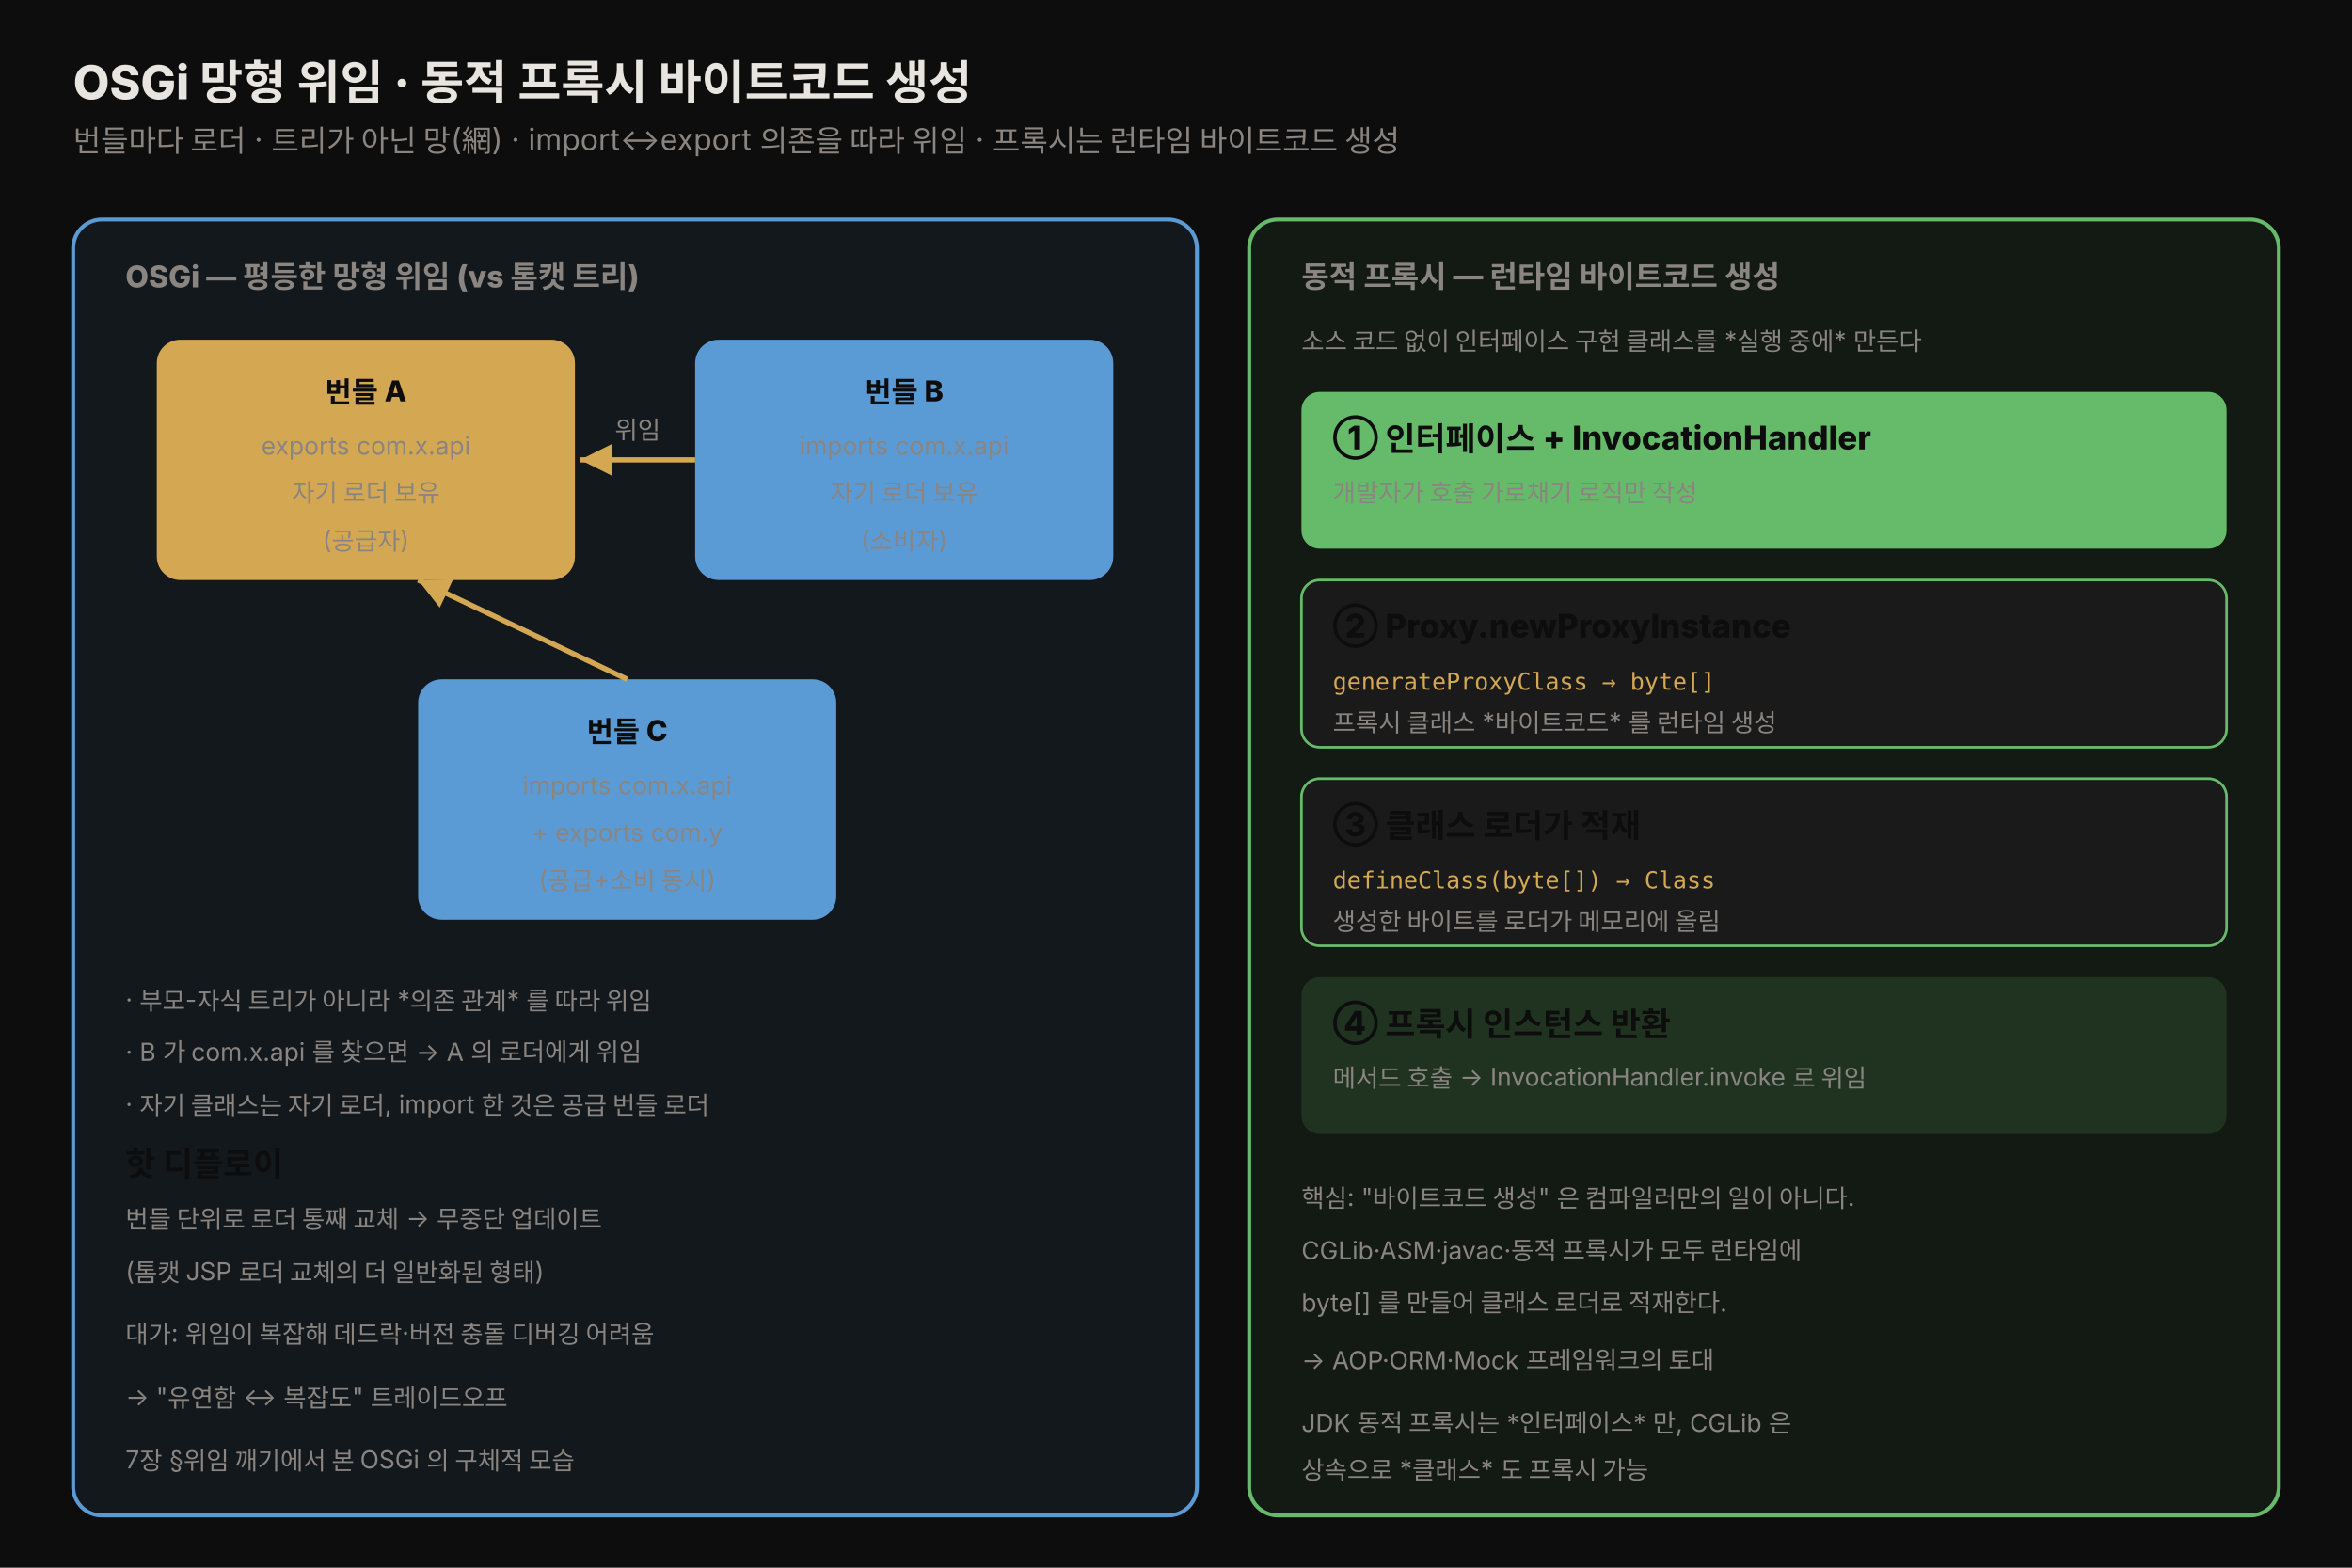
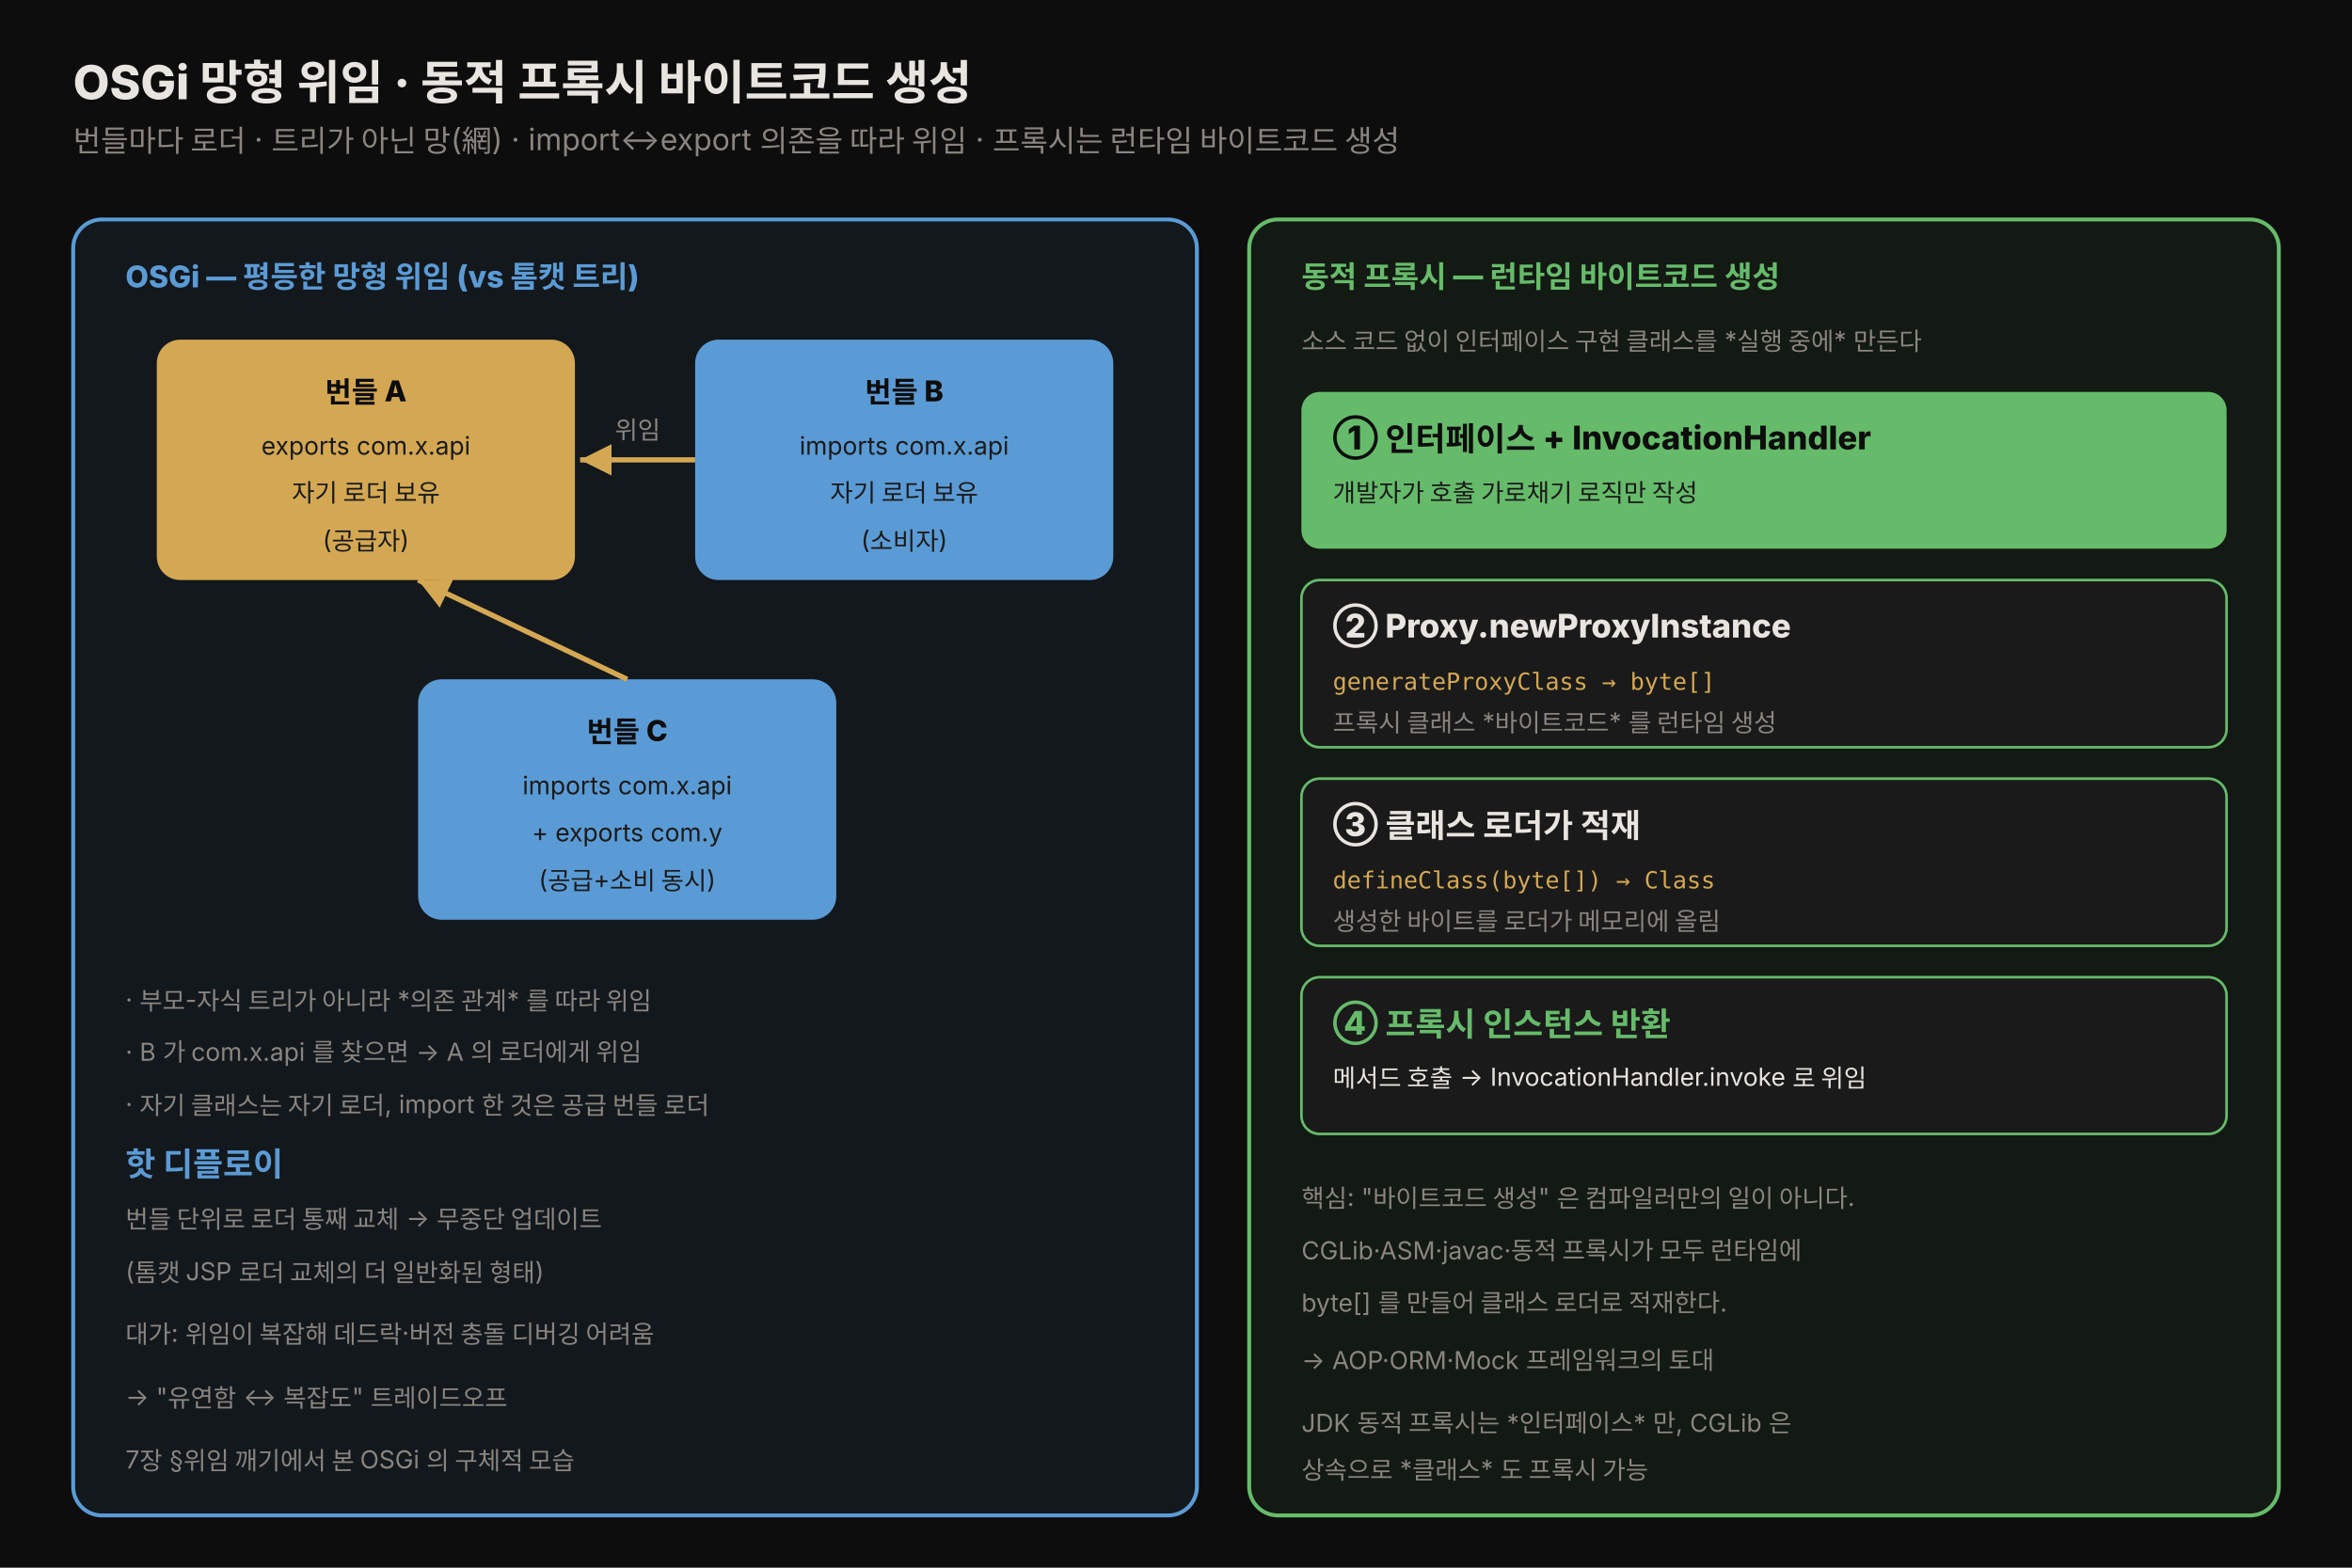
<svg xmlns="http://www.w3.org/2000/svg" viewBox="0 0 900 600" width="100%" role="img" font-family="'Pretendard', -apple-system, 'Apple SD Gothic Neo', 'Noto Sans KR', sans-serif">
  <defs>
    <style>
      .title { font-size: 18px; font-weight: 800; fill: #e8e4df; }
      .sub   { font-size: 11.5px; fill: rgb(138,133,128); }
      .h     { font-size: 12.5px; font-weight: 800; fill: #0d0d0d; }
      .note  { font-size: 9.5px; fill: rgb(138,133,128); }
      .bn    { font-size: 11px; font-weight: 800; fill: #0d0d0d; }
      .mono  { font-size: 9px; font-family: 'JetBrains Mono', monospace; fill: rgb(212,168,83); }
    </style>
    <marker id="o1" markerWidth="9" markerHeight="9" refX="6" refY="3" orient="auto" markerUnits="strokeWidth">
      <path d="M0,0 L6,3 L0,6 z" fill="rgb(212,168,83)" />
    </marker>
  </defs>
  <rect x="0" y="0" width="900" height="600" fill="#0d0d0d" />
  <text x="28" y="38" class="title">OSGi 망형 위임 · 동적 프록시 바이트코드 생성</text>
  <text x="28" y="58" class="sub">번들마다 로더 · 트리가 아닌 망(網) · import↔export 의존을 따라 위임 · 프록시는 런타임 바이트코드 생성</text>
  <rect x="28" y="84" width="430" height="496" rx="11" fill="rgba(91,155,213,0.08)" stroke="#5b9bd5" stroke-width="1.5" />
-   <text x="48" y="110" class="sub" fill="#5b9bd5" font-weight="800">OSGi — 평등한 망형 위임 (vs 톰캣 트리)</text>
+   <text x="48" y="110" class="sub" font-weight="800" style="fill:#5b9bd5">OSGi — 평등한 망형 위임 (vs 톰캣 트리)</text>
  <rect x="60" y="130" width="160" height="92" rx="9" fill="rgb(212,168,83)" />
  <text x="140" y="154" class="bn" text-anchor="middle">번들 A</text>
-   <text x="140" y="174" class="note" text-anchor="middle" fill="rgba(13,13,13,0.72)">exports com.x.api</text>
-   <text x="140" y="192" class="note" text-anchor="middle" fill="rgba(13,13,13,0.72)">자기 로더 보유</text>
-   <text x="140" y="210" class="note" text-anchor="middle" fill="rgba(13,13,13,0.72)">(공급자)</text>
+   <text x="140" y="174" class="note" text-anchor="middle" style="fill:#1a1a1a">exports com.x.api</text>
+   <text x="140" y="192" class="note" text-anchor="middle" style="fill:#1a1a1a">자기 로더 보유</text>
+   <text x="140" y="210" class="note" text-anchor="middle" style="fill:#1a1a1a">(공급자)</text>
  <rect x="266" y="130" width="160" height="92" rx="9" fill="#5b9bd5" />
  <text x="346" y="154" class="bn" text-anchor="middle">번들 B</text>
-   <text x="346" y="174" class="note" text-anchor="middle" fill="rgba(13,13,13,0.72)">imports com.x.api</text>
-   <text x="346" y="192" class="note" text-anchor="middle" fill="rgba(13,13,13,0.72)">자기 로더 보유</text>
-   <text x="346" y="210" class="note" text-anchor="middle" fill="rgba(13,13,13,0.72)">(소비자)</text>
+   <text x="346" y="174" class="note" text-anchor="middle" style="fill:#1a1a1a">imports com.x.api</text>
+   <text x="346" y="192" class="note" text-anchor="middle" style="fill:#1a1a1a">자기 로더 보유</text>
+   <text x="346" y="210" class="note" text-anchor="middle" style="fill:#1a1a1a">(소비자)</text>
  <rect x="160" y="260" width="160" height="92" rx="9" fill="#5b9bd5" />
  <text x="240" y="284" class="bn" text-anchor="middle">번들 C</text>
-   <text x="240" y="304" class="note" text-anchor="middle" fill="rgba(13,13,13,0.72)">imports com.x.api</text>
-   <text x="240" y="322" class="note" text-anchor="middle" fill="rgba(13,13,13,0.72)">+ exports com.y</text>
-   <text x="240" y="340" class="note" text-anchor="middle" fill="rgba(13,13,13,0.72)">(공급+소비 동시)</text>
+   <text x="240" y="304" class="note" text-anchor="middle" style="fill:#1a1a1a">imports com.x.api</text>
+   <text x="240" y="322" class="note" text-anchor="middle" style="fill:#1a1a1a">+ exports com.y</text>
+   <text x="240" y="340" class="note" text-anchor="middle" style="fill:#1a1a1a">(공급+소비 동시)</text>
  <line x1="266" y1="176" x2="222" y2="176" stroke="rgb(212,168,83)" stroke-width="2" marker-end="url(#o1)" />
  <text x="244" y="168" class="note" text-anchor="middle">위임</text>
  <line x1="240" y1="260" x2="160" y2="222" stroke="rgb(212,168,83)" stroke-width="2" marker-end="url(#o1)" />
  <text x="48" y="386" class="note">· 부모-자식 트리가 아니라 *의존 관계* 를 따라 위임</text>
  <text x="48" y="406" class="note">· B 가 com.x.api 를 찾으면 → A 의 로더에게 위임</text>
  <text x="48" y="426" class="note">· 자기 클래스는 자기 로더, import 한 것은 공급 번들 로더</text>
-   <text x="48" y="450" class="h" fill="#5b9bd5">핫 디플로이</text>
+   <text x="48" y="450" class="h" style="fill:#5b9bd5">핫 디플로이</text>
  <text x="48" y="470" class="note">번들 단위로 로더 통째 교체 → 무중단 업데이트</text>
  <text x="48" y="490" class="note">(톰캣 JSP 로더 교체의 더 일반화된 형태)</text>
  <text x="48" y="514" class="note">대가: 위임이 복잡해 데드락·버전 충돌 디버깅 어려움</text>
  <text x="48" y="538" class="note">→ "유연함 ↔ 복잡도" 트레이드오프</text>
  <text x="48" y="562" class="note">7장 §위임 깨기에서 본 OSGi 의 구체적 모습</text>
  <rect x="478" y="84" width="394" height="496" rx="11" fill="rgba(102,187,106,0.07)" stroke="#66bb6a" stroke-width="1.5" />
-   <text x="498" y="110" class="sub" fill="#66bb6a" font-weight="800">동적 프록시 — 런타임 바이트코드 생성</text>
+   <text x="498" y="110" class="sub" font-weight="800" style="fill:#66bb6a">동적 프록시 — 런타임 바이트코드 생성</text>
  <text x="498" y="134" class="note">소스 코드 없이 인터페이스 구현 클래스를 *실행 중에* 만든다</text>
  <rect x="498" y="150" width="354" height="60" rx="7" fill="#66bb6a" />
  <text x="510" y="172" class="h">① 인터페이스 + InvocationHandler</text>
-   <text x="510" y="192" class="note" fill="rgba(13,13,13,0.72)">개발자가 호출 가로채기 로직만 작성</text>
+   <text x="510" y="192" class="note" style="fill:#1a1a1a">개발자가 호출 가로채기 로직만 작성</text>
  <rect x="498" y="222" width="354" height="64" rx="7" fill="#1a1a1a" stroke="#66bb6a" stroke-width="1" />
-   <text x="510" y="244" class="h" fill="#e8e4df">② Proxy.newProxyInstance</text>
+   <text x="510" y="244" class="h" style="fill:#e8e4df">② Proxy.newProxyInstance</text>
  <text x="510" y="264" class="mono">generateProxyClass → byte[]</text>
  <text x="510" y="280" class="note">프록시 클래스 *바이트코드* 를 런타임 생성</text>
  <rect x="498" y="298" width="354" height="64" rx="7" fill="#1a1a1a" stroke="#66bb6a" stroke-width="1" />
-   <text x="510" y="320" class="h" fill="#e8e4df">③ 클래스 로더가 적재</text>
+   <text x="510" y="320" class="h" style="fill:#e8e4df">③ 클래스 로더가 적재</text>
  <text x="510" y="340" class="mono">defineClass(byte[]) → Class</text>
  <text x="510" y="356" class="note">생성한 바이트를 로더가 메모리에 올림</text>
-   <rect x="498" y="374" width="354" height="60" rx="7" fill="rgba(102,187,106,0.16)" />
-   <text x="510" y="396" class="h">④ 프록시 인스턴스 반환</text>
-   <text x="510" y="416" class="note">메서드 호출 → InvocationHandler.invoke 로 위임</text>
+   <rect x="498" y="374" width="354" height="60" rx="7" fill="#1a1a1a" stroke="#66bb6a" stroke-width="1" />
+   <text x="510" y="396" class="h" style="fill:#66bb6a">④ 프록시 인스턴스 반환</text>
+   <text x="510" y="416" class="note" style="fill:#e8e4df">메서드 호출 → InvocationHandler.invoke 로 위임</text>
  <text x="498" y="462" class="note">핵심: "바이트코드 생성" 은 컴파일러만의 일이 아니다.</text>
  <text x="498" y="482" class="note">CGLib·ASM·javac·동적 프록시가 모두 런타임에</text>
  <text x="498" y="502" class="note">byte[] 를 만들어 클래스 로더로 적재한다.</text>
  <text x="498" y="524" class="note">→ AOP·ORM·Mock 프레임워크의 토대</text>
  <text x="498" y="548" class="note">JDK 동적 프록시는 *인터페이스* 만, CGLib 은</text>
  <text x="498" y="566" class="note">상속으로 *클래스* 도 프록시 가능</text>
</svg>
